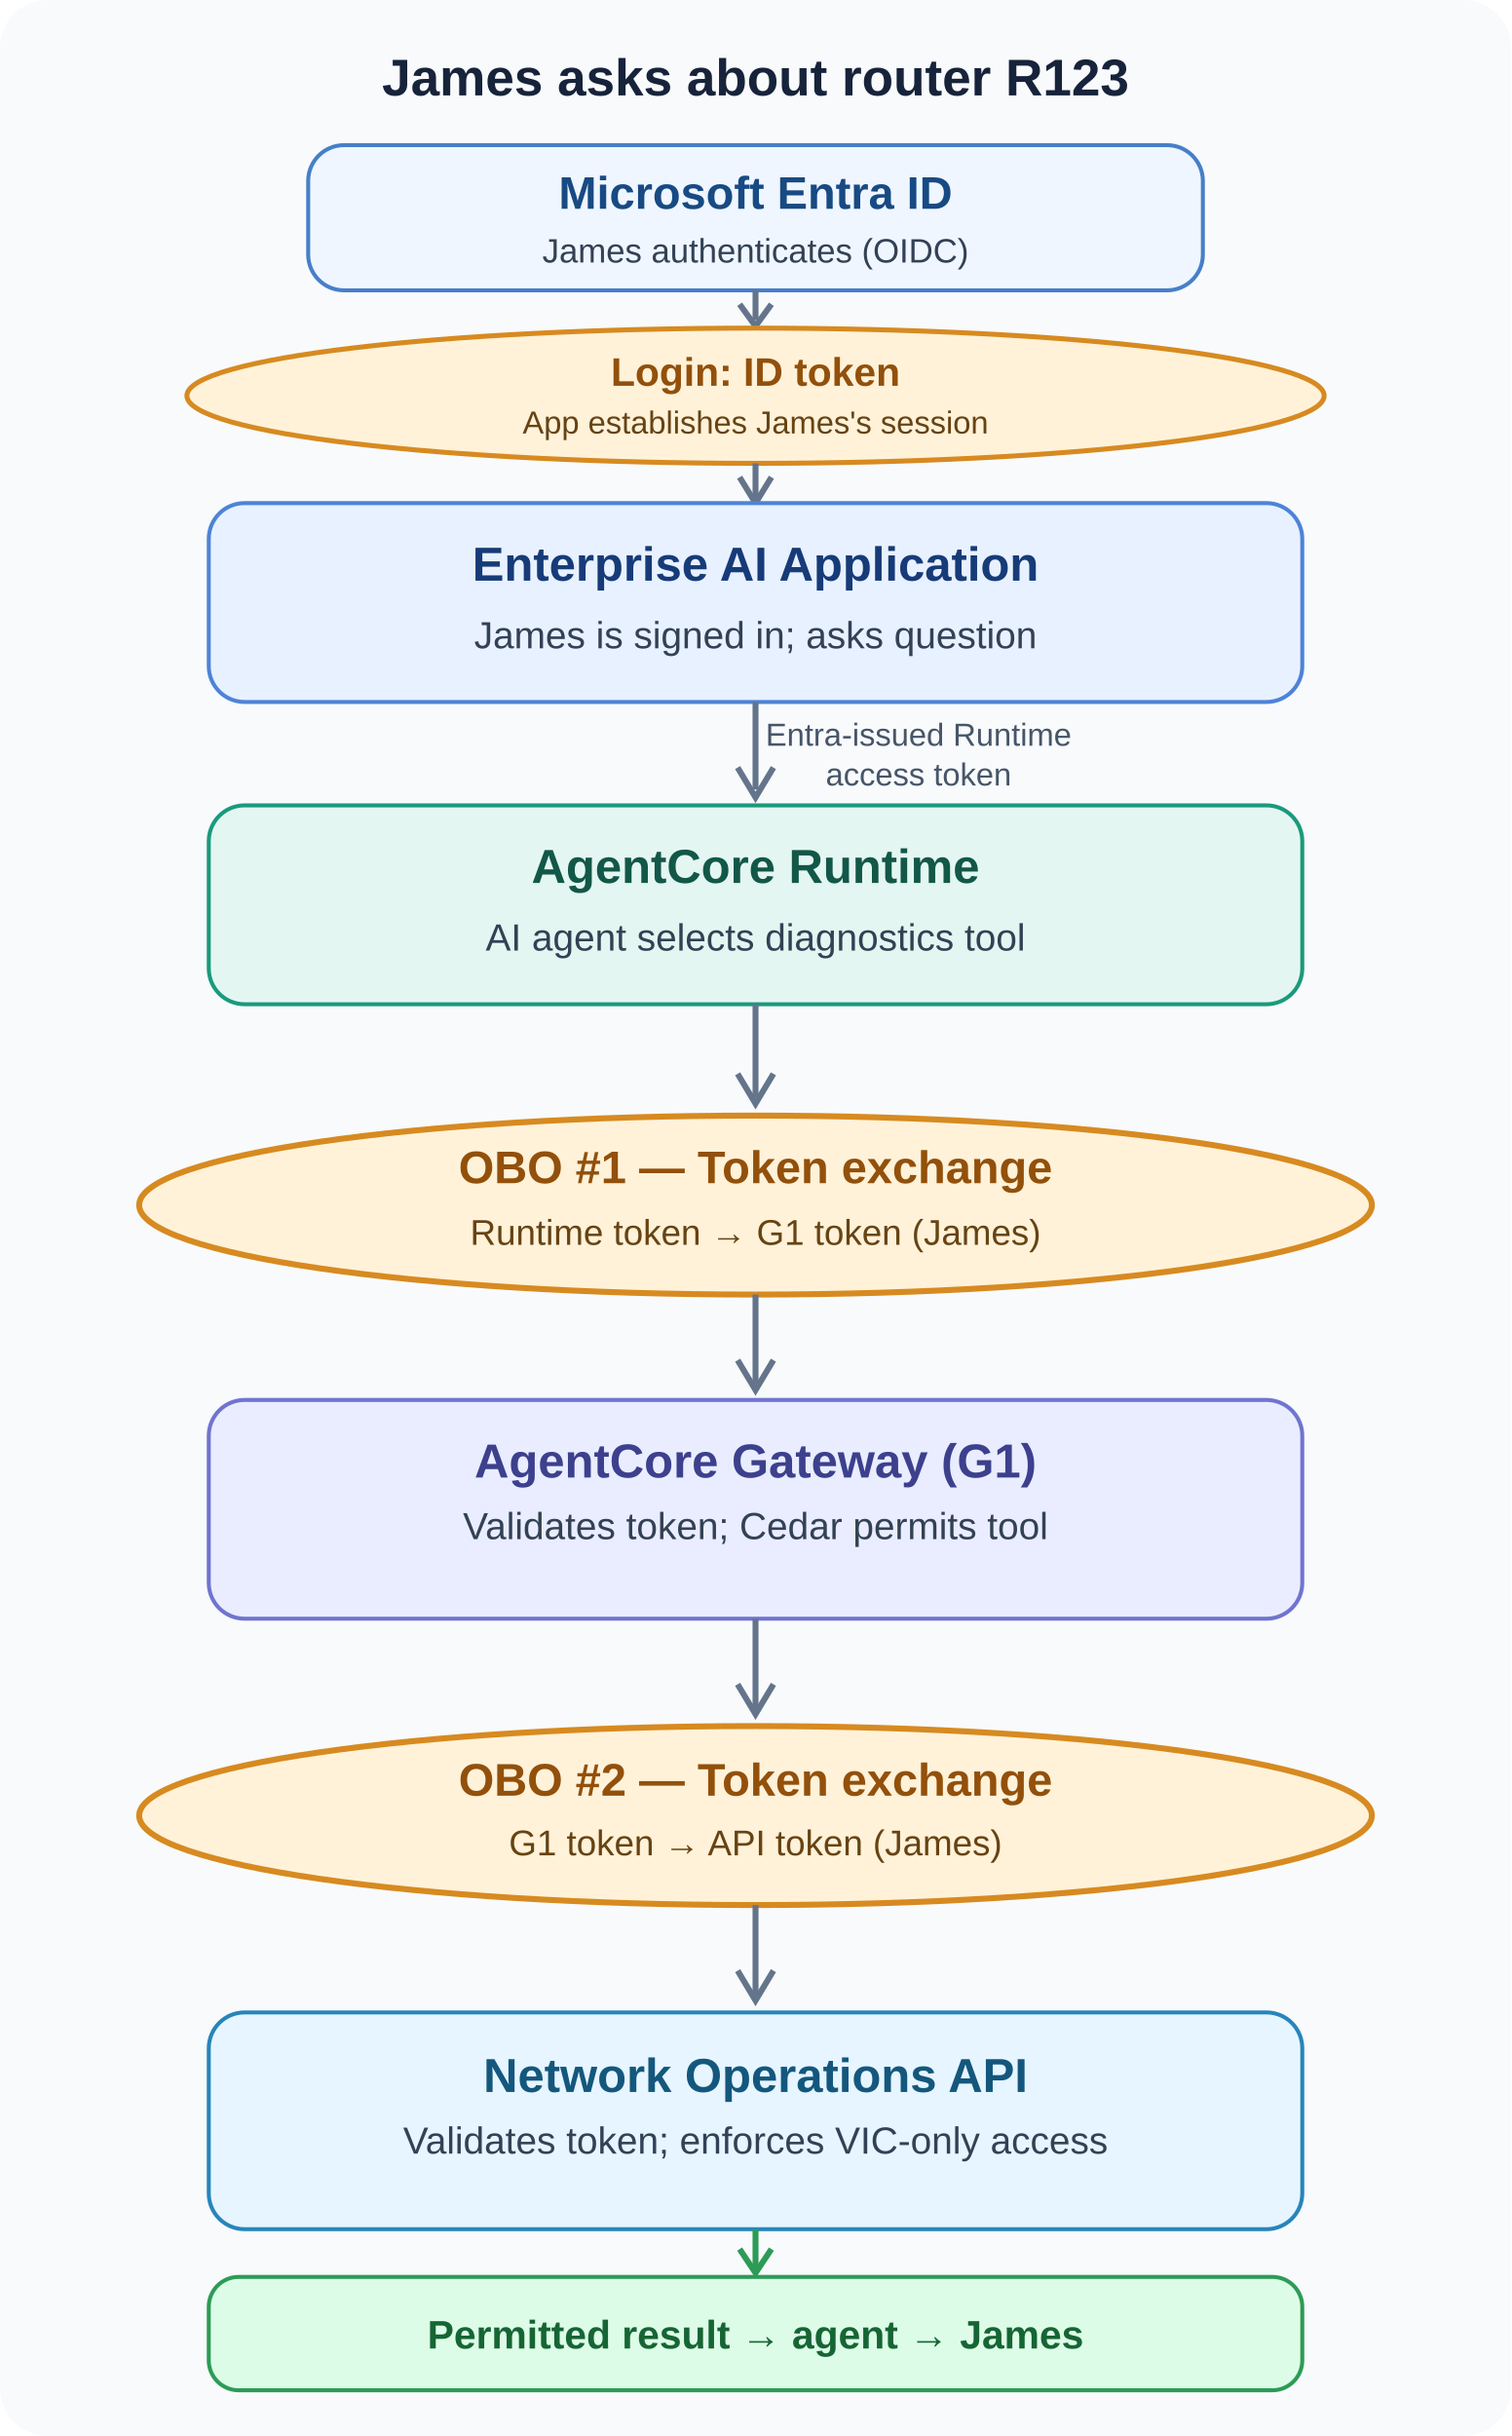
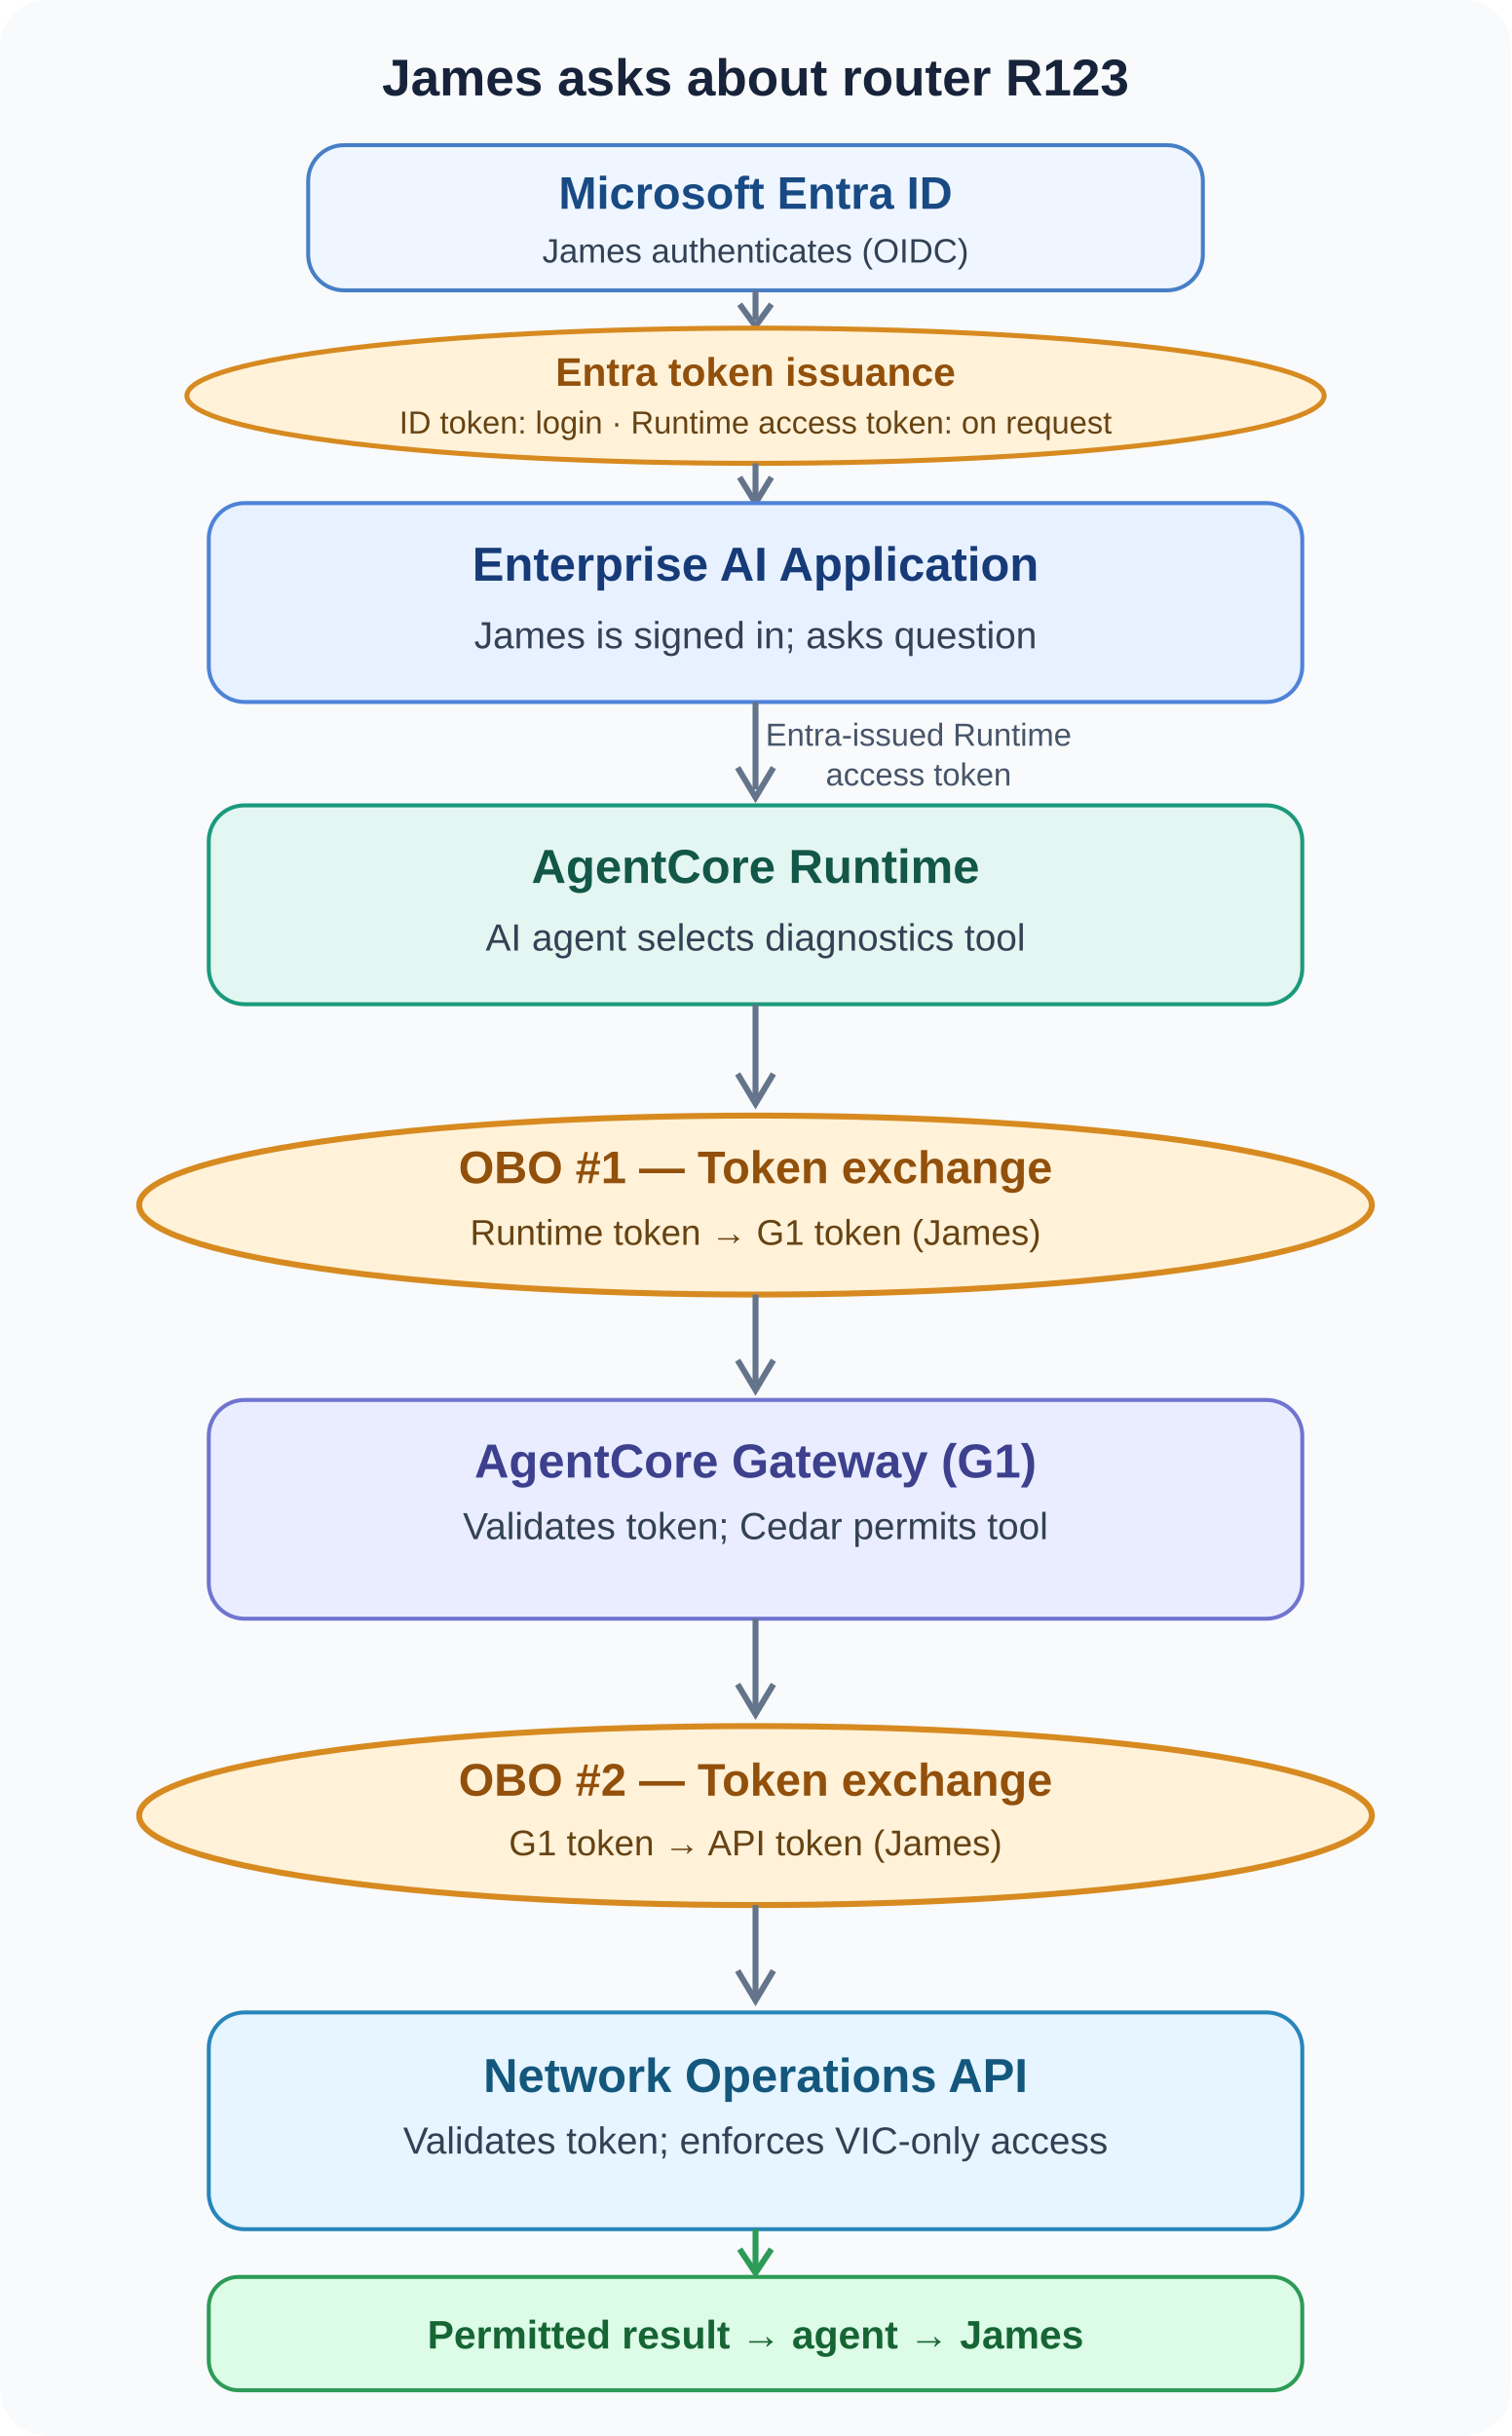
<svg xmlns="http://www.w3.org/2000/svg" width="760" height="1225" viewBox="0 0 760 1225" role="img" aria-labelledby="title desc">
  <rect width="760" height="1225" rx="24" fill="#f8fafc" />
  <text x="380" y="48" text-anchor="middle" font-family="Arial,sans-serif" font-size="26" font-weight="700" fill="#17233a">James asks about router R123</text>
  <g font-family="Arial,sans-serif" text-anchor="middle">
    <rect x="155" y="73" width="450" height="73" rx="18" fill="#eff6ff" stroke="#477fc7" stroke-width="2" />
    <text x="380" y="105" font-size="23" font-weight="700" fill="#184a83">Microsoft Entra ID</text>
    <text x="380" y="132" font-size="17" fill="#334155">James authenticates (OIDC)</text>
    <path d="M380 146 V161" stroke="#64748b" stroke-width="3" />
    <path d="M372 153 L380 164 L388 153" fill="none" stroke="#64748b" stroke-width="3" />
    <ellipse cx="380" cy="199" rx="286" ry="34" fill="#fff2d9" stroke="#d78a20" stroke-width="2.5" />
-     <text x="380" y="194" font-size="20" font-weight="700" fill="#92500b">Login: ID token</text>
-     <text x="380" y="218" font-size="16" fill="#674313">App establishes James's session</text>
+     <text x="380" y="194" font-size="20" font-weight="700" fill="#92500b">Entra token issuance</text>
+     <text x="380" y="218" font-size="16" fill="#674313">ID token: login · Runtime access token: on request</text>
    <path d="M380 233 V251" stroke="#64748b" stroke-width="3" />
    <path d="M372 240 L380 253 L388 240" fill="none" stroke="#64748b" stroke-width="3" />
  </g>
  <g font-family="Arial,sans-serif" text-anchor="middle" transform="translate(0 175)">
    <rect x="105" y="78" width="550" height="100" rx="18" fill="#e8f1ff" stroke="#4d83d8" stroke-width="2" />
    <text x="380" y="117" font-size="24" font-weight="700" fill="#163b78">Enterprise AI Application</text>
    <text x="380" y="151" font-size="19" fill="#334155">James is signed in; asks question</text>
    <path d="M380 178 V222" stroke="#64748b" stroke-width="3" fill="none" />
    <path d="M371 211 L380 226 L389 211" fill="none" stroke="#64748b" stroke-width="3" />
    <text x="462" y="200" font-size="16" fill="#475569">Entra-issued Runtime</text>
    <text x="462" y="220" font-size="16" fill="#475569">access token</text>
    <rect x="105" y="230" width="550" height="100" rx="18" fill="#e4f6f1" stroke="#1a9a7c" stroke-width="2" />
    <text x="380" y="269" font-size="24" font-weight="700" fill="#125748">AgentCore Runtime</text>
    <text x="380" y="303" font-size="19" fill="#334155">AI agent selects diagnostics tool</text>
    <path d="M380 330 V377" stroke="#64748b" stroke-width="3" fill="none" />
    <path d="M371 365 L380 380 L389 365" fill="none" stroke="#64748b" stroke-width="3" />
    <ellipse cx="380" cy="431" rx="310" ry="45" fill="#fff2d9" stroke="#d78a20" stroke-width="3" />
    <text x="380" y="420" font-size="23" font-weight="700" fill="#92500b">OBO #1 — Token exchange</text>
    <text x="380" y="451" font-size="18" fill="#674313">Runtime token → G1 token (James)</text>
    <path d="M380 476 V521" stroke="#64748b" stroke-width="3" fill="none" />
    <path d="M371 509 L380 524 L389 509" fill="none" stroke="#64748b" stroke-width="3" />
    <rect x="105" y="529" width="550" height="110" rx="18" fill="#e9edff" stroke="#7074cf" stroke-width="2" />
    <text x="380" y="568" font-size="24" font-weight="700" fill="#3c408d">AgentCore Gateway (G1)</text>
    <text x="380" y="599" font-size="19" fill="#334155">Validates token; Cedar permits tool</text>
    <path d="M380 639 V684" stroke="#64748b" stroke-width="3" fill="none" />
    <path d="M371 672 L380 687 L389 672" fill="none" stroke="#64748b" stroke-width="3" />
    <ellipse cx="380" cy="738" rx="310" ry="45" fill="#fff2d9" stroke="#d78a20" stroke-width="3" />
    <text x="380" y="728" font-size="23" font-weight="700" fill="#92500b">OBO #2 — Token exchange</text>
    <text x="380" y="758" font-size="18" fill="#674313">G1 token → API token (James)</text>
    <path d="M380 783 V828" stroke="#64748b" stroke-width="3" fill="none" />
    <path d="M371 816 L380 831 L389 816" fill="none" stroke="#64748b" stroke-width="3" />
    <rect x="105" y="837" width="550" height="109" rx="18" fill="#e6f5ff" stroke="#2785ba" stroke-width="2" />
    <text x="380" y="877" font-size="24" font-weight="700" fill="#14577d">Network Operations API</text>
    <text x="380" y="908" font-size="19" fill="#334155">Validates token; enforces VIC-only access</text>
    <rect x="105" y="970" width="550" height="57" rx="15" fill="#dcfce7" stroke="#2d9b56" stroke-width="2" />
    <text x="380" y="1006" font-size="20" font-weight="700" fill="#166534">Permitted result → agent → James</text>
    <path d="M380 946 V966" stroke="#2d9b56" stroke-width="3" />
    <path d="M372 956 L380 968 L388 956" fill="none" stroke="#2d9b56" stroke-width="3" />
  </g>
</svg>
